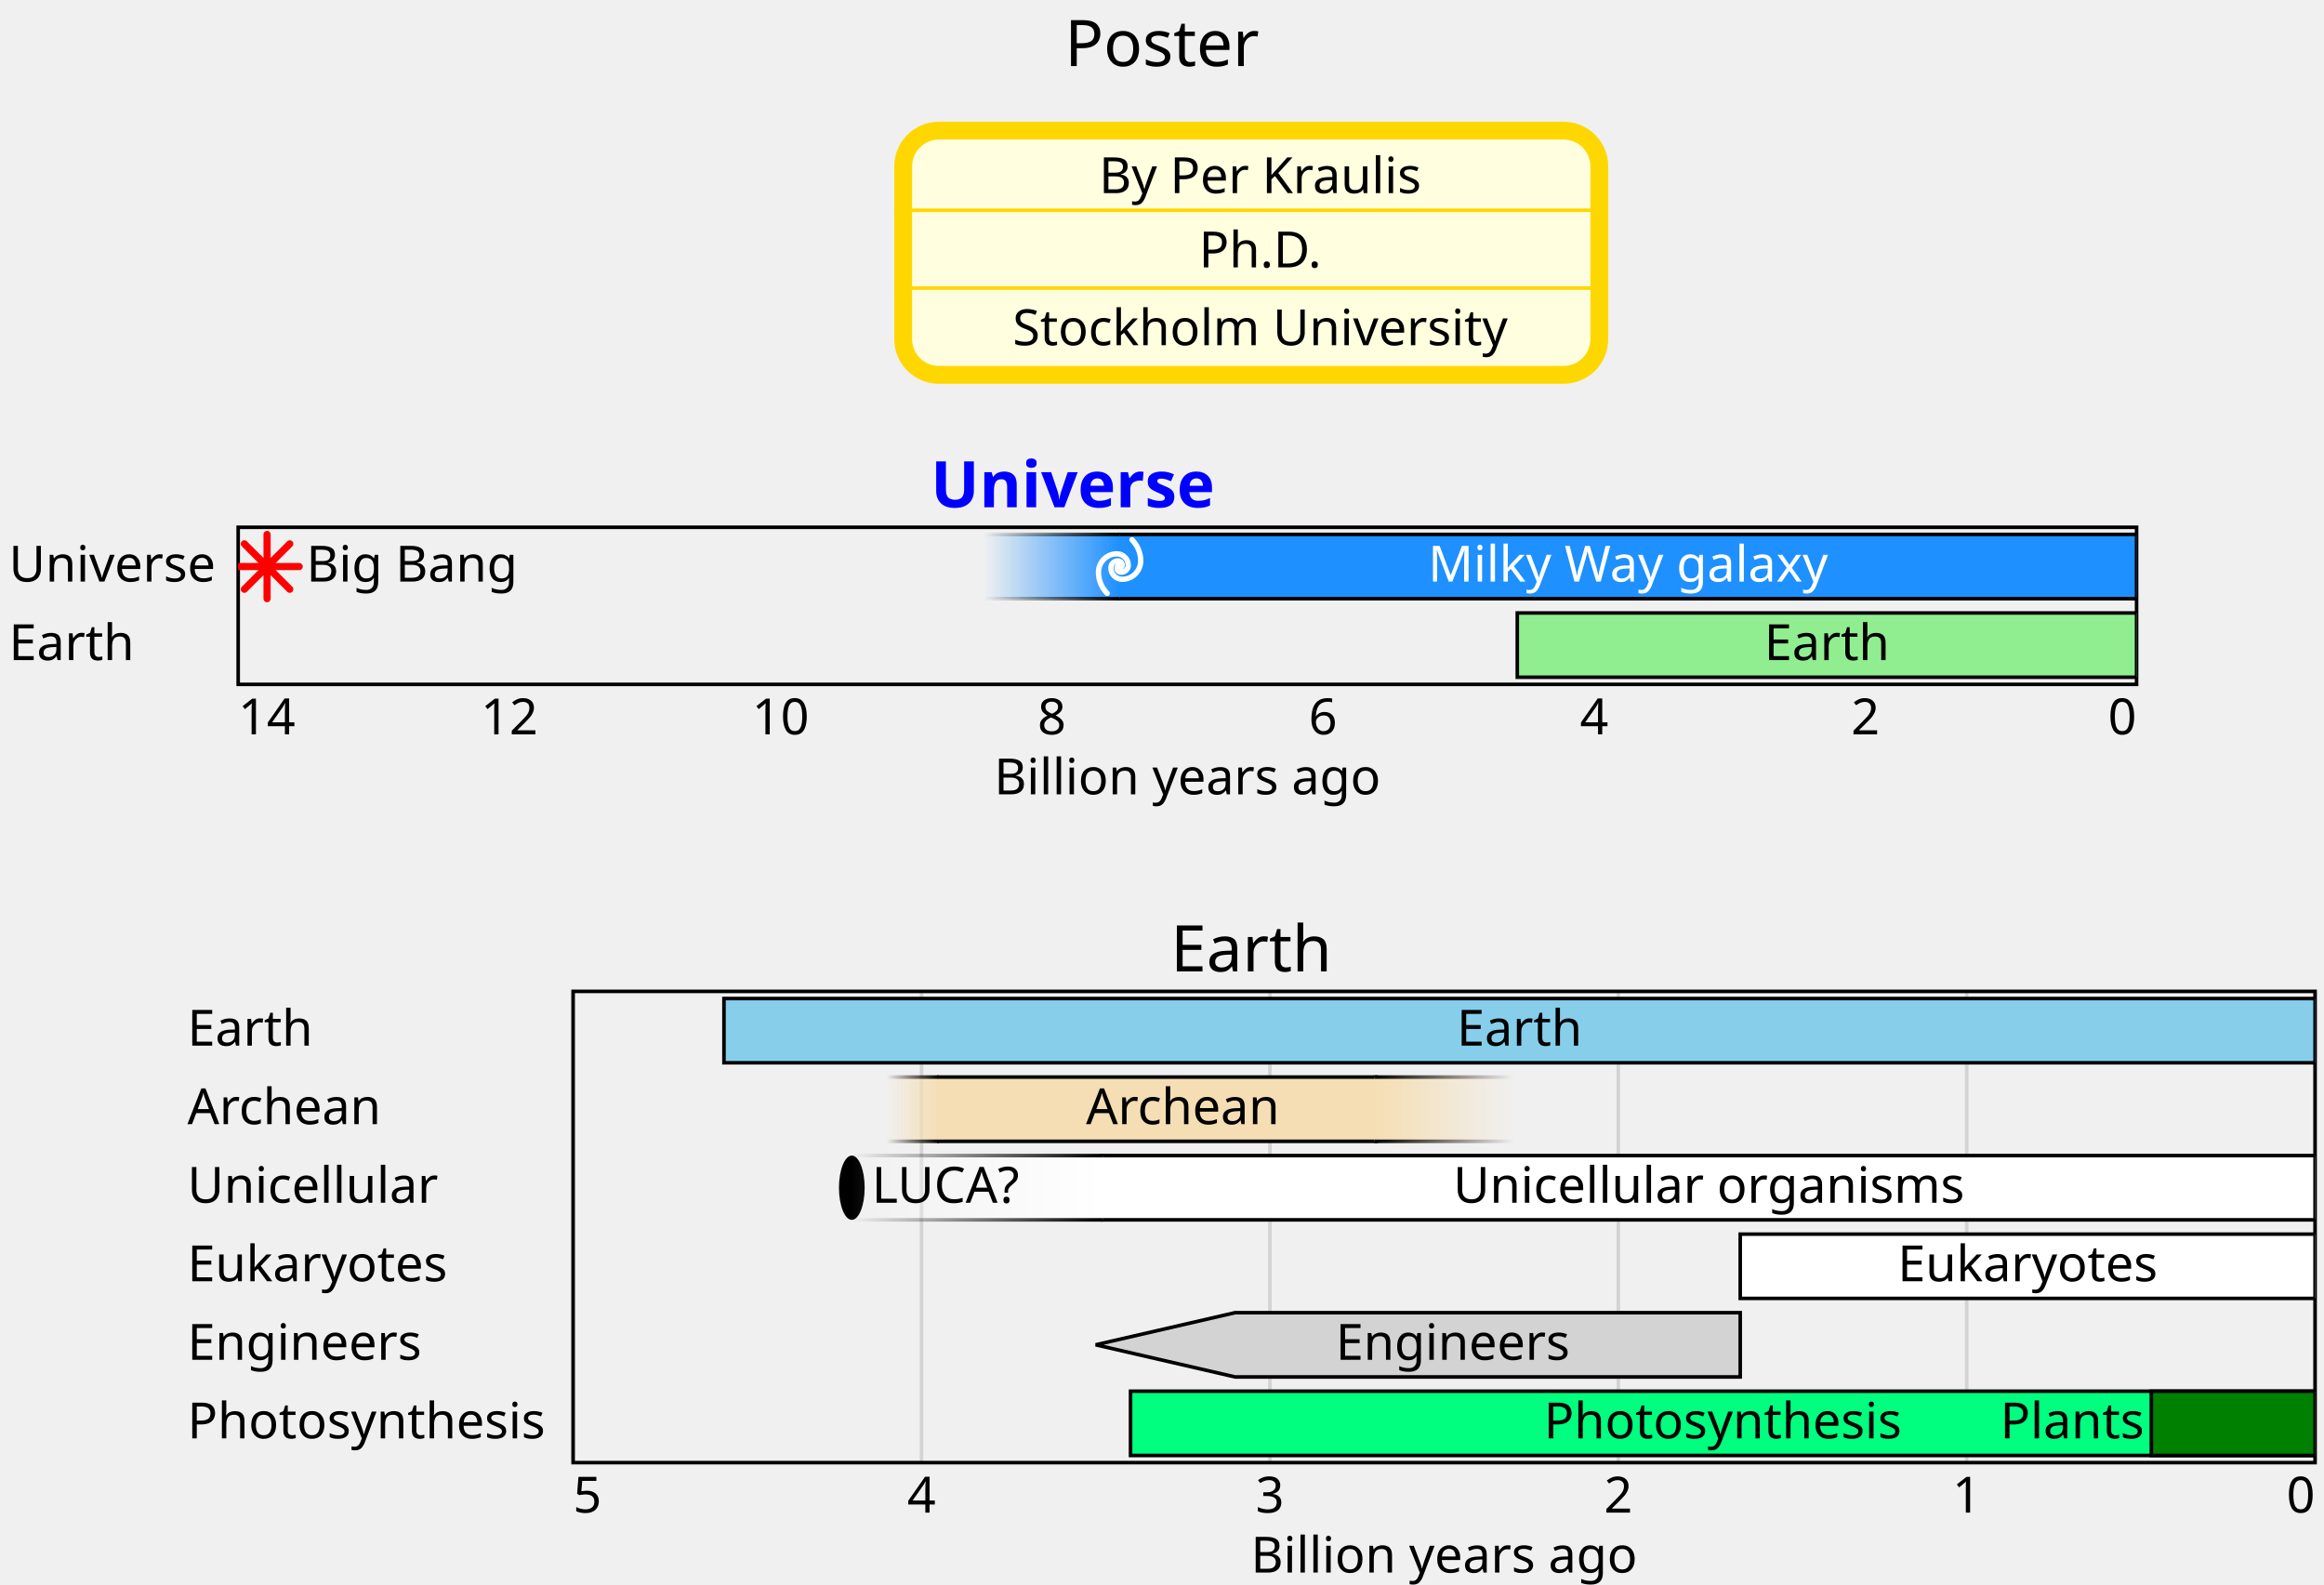
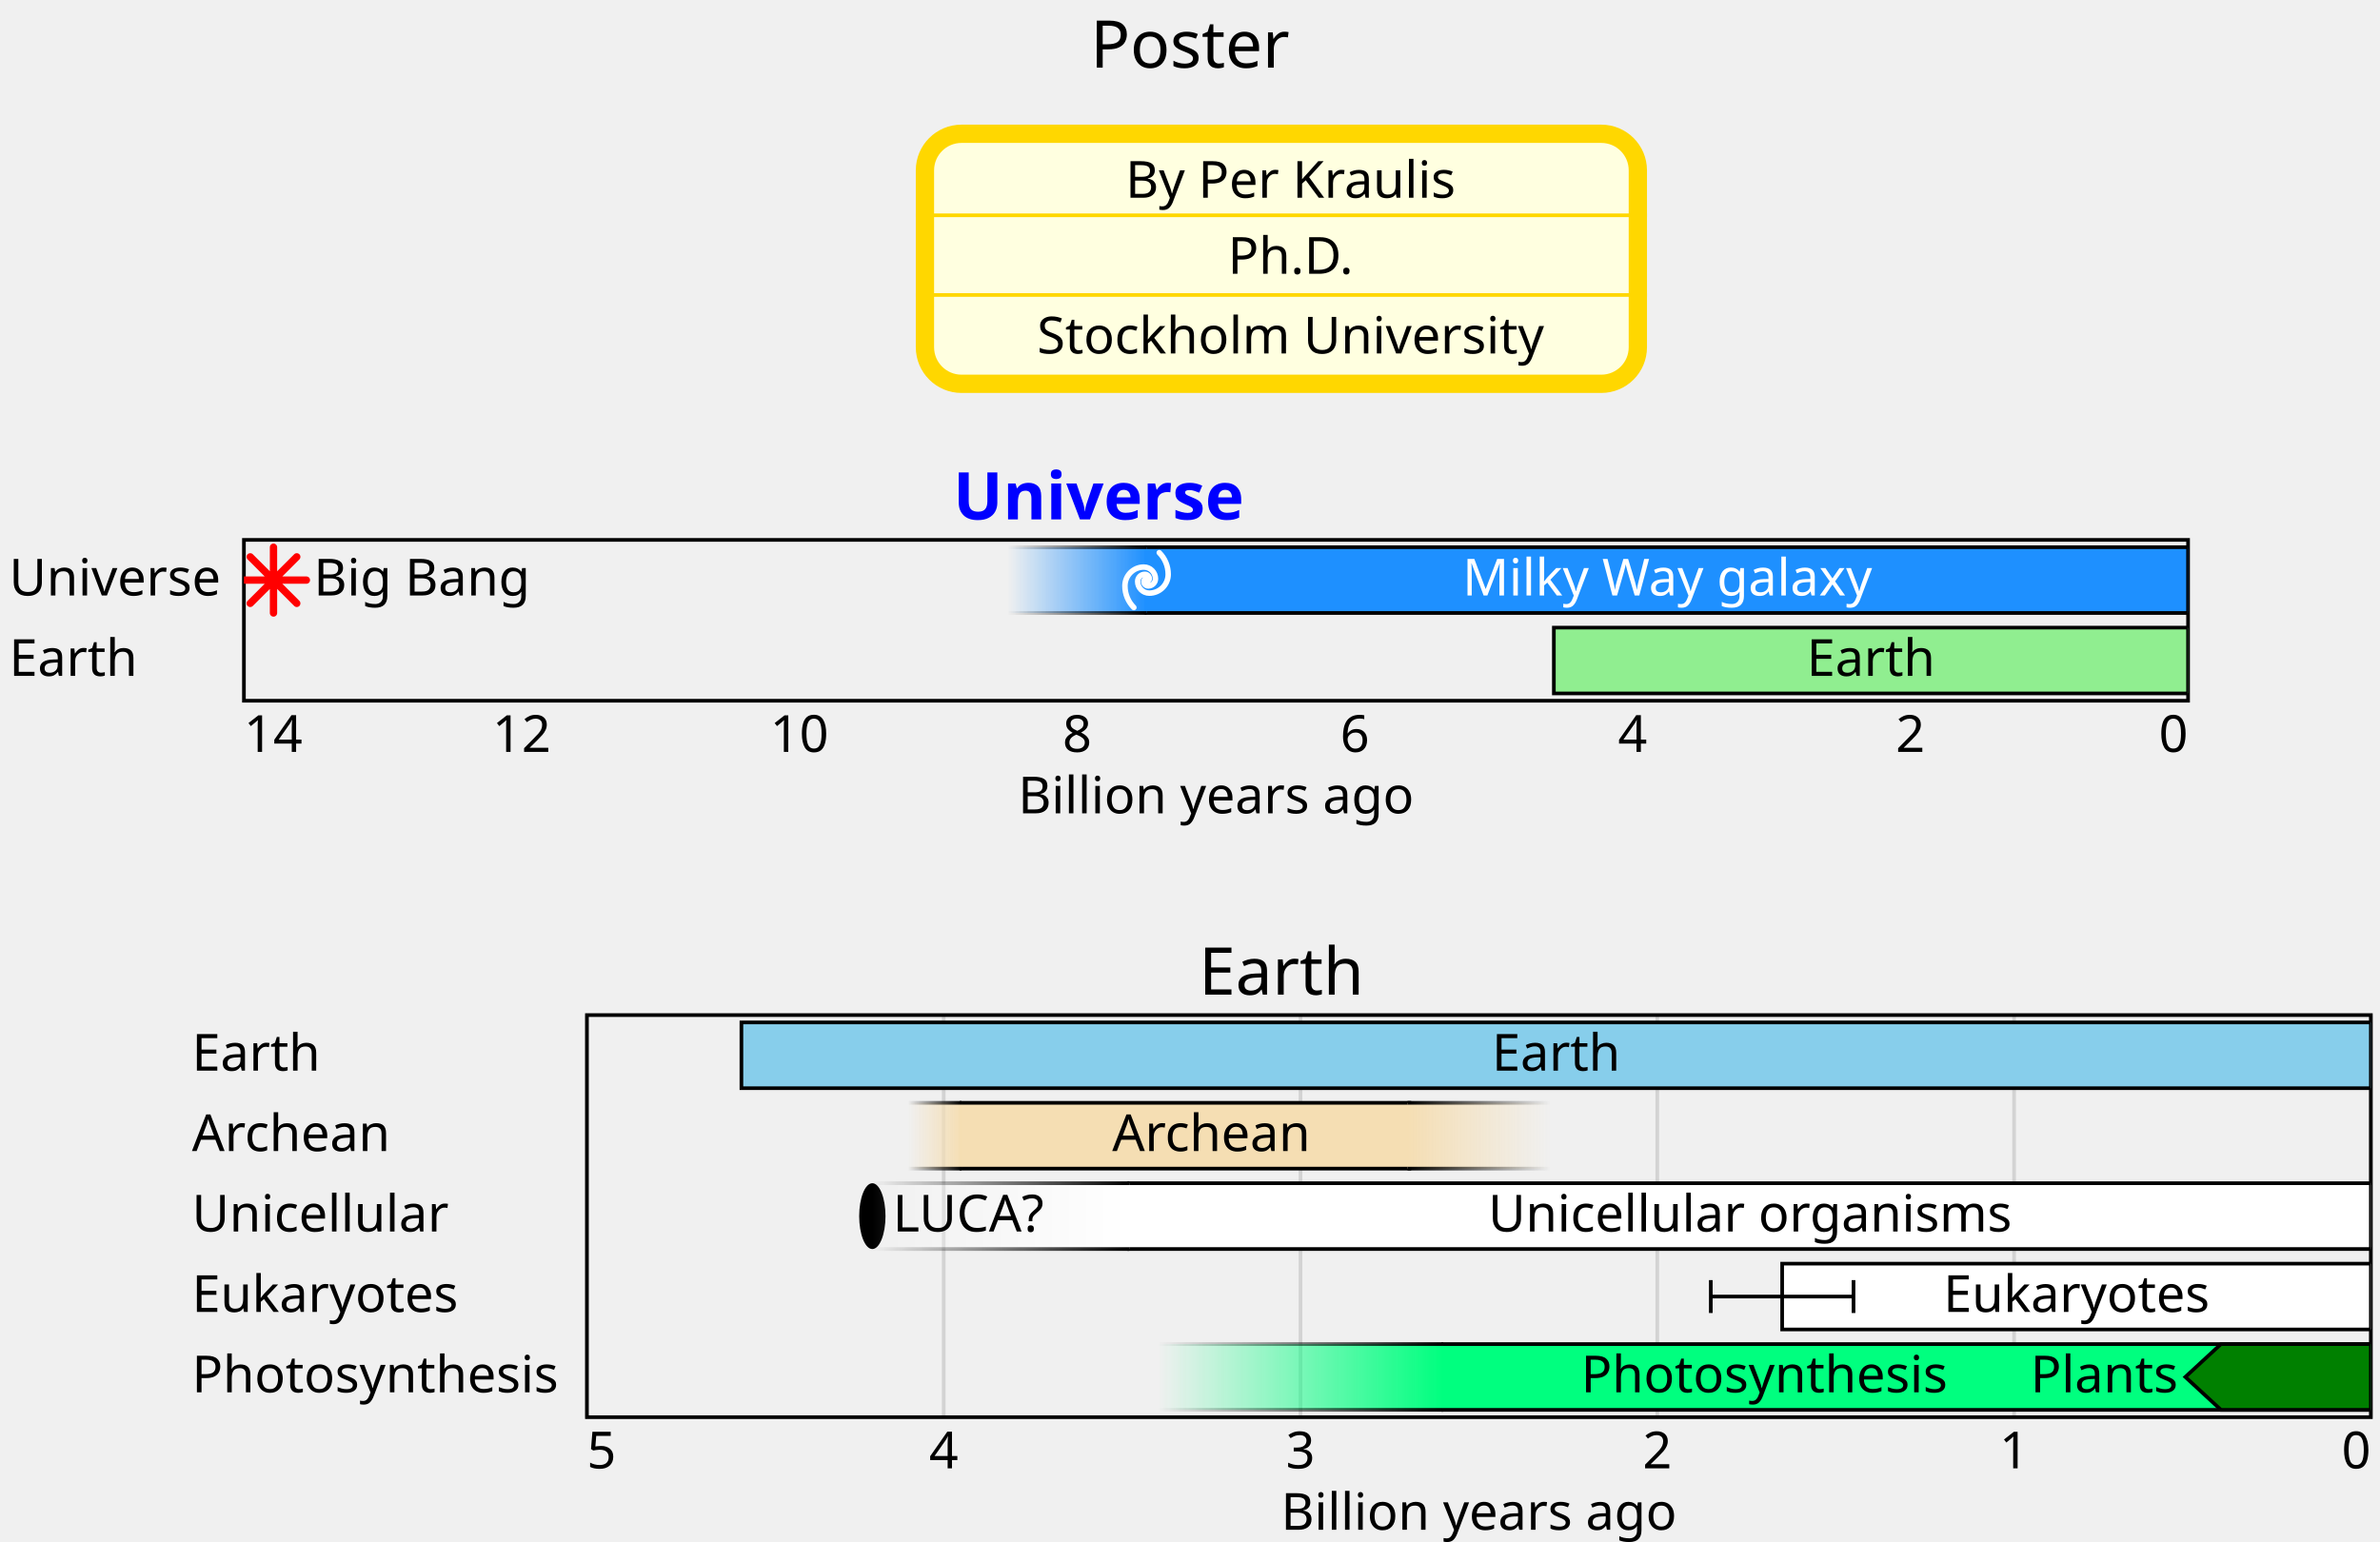
- <svg xmlns="http://www.w3.org/2000/svg" width="651" height="443.8" viewBox="0 0 651 443.8" transform="translate(0.5, 0.5)">
+ <svg xmlns="http://www.w3.org/2000/svg" width="651" height="421.8" viewBox="0 0 651 421.8" transform="translate(0.5, 0.5)">
  <g stroke="black" fill="white" font-family="sans-serif" font-size="14">
    <text x="325" y="18" stroke="none" fill="black" font-size="18" text-anchor="middle">Poster</text>
    <g transform="translate(250, 33.6)">
      <g stroke="black" fill="white" font-family="sans-serif" font-size="14">
        <text x="100" y="18" stroke="none" fill="black" font-size="18" text-anchor="middle">By Per Kraulis</text>
        <rect x="2.5" y="2.5" rx="10" ry="10" width="195" fill="lightyellow" stroke="gold" stroke-width="5" height="68.4" />
        <g stroke="none" fill="black" text-anchor="middle" transform="translate(102.5, 20)">
          <text x="0" y="0">By Per Kraulis</text>
        </g>
        <line x1="0" y1="24.8" x2="200" y2="24.8" stroke="gold" stroke-width="1" />
        <g stroke="none" fill="black" text-anchor="middle" transform="translate(102.5, 40.8)">
          <text x="0" y="0">Ph.D.</text>
        </g>
        <line x1="0" y1="46.6" x2="200" y2="46.6" stroke="gold" stroke-width="1" />
        <g stroke="none" fill="black" text-anchor="middle" transform="translate(102.5, 62.6)">
          <text x="0" y="0">Stockholm University</text>
        </g>
      </g>
    </g>
    <g transform="translate(0, 123.6)">
      <g stroke="black" fill="white" font-family="sans-serif" font-size="14">
        <text x="300" y="18" stroke="none" fill="blue" font-size="18" text-anchor="middle" font-weight="bold">Universe</text>
        <rect x="66.22" y="23.6" width="531.78" height="44" stroke="black" fill="none" stroke-width="1" />
        <g>
          <g text-anchor="middle" stroke="none" fill="black" font-size="14">
            <text x="66.22" y="81.6" text-anchor="start">14</text>
            <text x="142.189" y="81.6">12</text>
            <text x="218.157" y="81.6">10</text>
            <text x="294.126" y="81.6">8</text>
            <text x="370.094" y="81.6">6</text>
            <text x="446.063" y="81.6">4</text>
            <text x="522.031" y="81.6">2</text>
            <text x="598" y="81.6" text-anchor="end">0</text>
            <text x="332.11" y="98.4">Billion years ago</text>
          </g>
        </g>
        <defs>
          <clipPath id="id1">
            <rect x="66.22" y="23.6" width="531.78" height="44" />
          </clipPath>
        </defs>
        <g clip-path="url(#id1)">
          <path d="M 65.311 34.6 h 18 M 74.311 25.6 v 18 M 67.947 28.236 L 80.675 40.964 M 80.675 28.236 L 67.947 40.964" fill="none" stroke="red" stroke-width="2" stroke-linecap="round" />
          <a href="https://en.wikipedia.org/wiki/Milky_Way">
            <g>
              <rect x="312.618" y="25.6" width="285.882" height="18" stroke="none" fill="dodgerblue" />
              <path d="M 312.618 25.6 H 599 m 0 18 H 312.618" stroke="black" />
              <defs>
                <linearGradient id="id2">
                  <stop offset="0" stop-color="dodgerblue" stop-opacity="0" />
                  <stop offset="1" stop-color="dodgerblue" stop-opacity="1" />
                </linearGradient>
                <linearGradient id="id3">
                  <stop offset="0" stop-color="black" stop-opacity="0" />
                  <stop offset="1" stop-color="black" stop-opacity="1" />
                </linearGradient>
              </defs>
              <rect x="275.134" y="25.6" width="37.984" height="18" stroke="none" fill="url(#id2)" />
              <path d="M 275.134 25.6 H 313.118 m 0 18 H 275.134" stroke="url(#id3)" />
              <line x1="598" y1="25.6" x2="598" y2="43.6" stroke="black" />
            </g>
          </a>
          <a>
            <path transform="translate(313.118, 34.6) scale(1.5) translate(-6,-6)" d="M8.316 1a5.553 5.553 0 0 1 1.629 3.94A3.443 3.443 0 0 1 6.5 8.378 2.127 2.127 0 0 1 4.375 6.25 1.315 1.315 0 0 1 5.69 4.936c.45 0 .813.365.812.813a.503.503 0 0 1-.147.355l-.71-.208a.502.502 0 0 0-.147.355c0 .449.363.813.812.813A1.315 1.315 0 0 0 7.625 5.75 2.127 2.127 0 0 0 5.5 3.622 3.443 3.443 0 0 0 2.055 7.06c0 1.538.622 2.93 1.629 3.939" fill="none" stroke="white" stroke-width="1" stroke-linecap="round" />https://en.wikipedia.org/wiki/Milky_Way</a>
          <g>
            <rect x="424.526" y="47.6" width="173.474" height="18" fill="lightgreen" />
          </g>
        </g>
        <g clip-path="url(#id1)" text-anchor="middle" stroke="none" fill="black">
          <text x="85.311" y="38.8" text-anchor="start">Big Bang</text>
          <text x="455.559" y="38.8" fill="white" text-anchor="middle">Milky Way galaxy</text>
          <text x="511.263" y="60.8" fill="black" text-anchor="middle">Earth</text>
        </g>
        <g stroke="none" fill="black">
          <text x="2" y="38.8">Universe</text>
          <text x="2" y="60.8">Earth</text>
        </g>
      </g>
    </g>
    <g transform="translate(50, 253.6)">
      <g stroke="black" fill="white" font-family="sans-serif" font-size="14">
        <text x="300" y="18" stroke="none" fill="black" font-size="18" text-anchor="middle">Earth</text>
-         <path d="M 110.04 23.6 V 155.6 M 207.632 23.6 V 155.6 M 305.224 23.6 V 155.6 M 402.816 23.6 V 155.6 M 500.408 23.6 V 155.6 M 598 23.6 V 155.6" stroke="lightgray" />
-         <rect x="110.04" y="23.6" width="487.96" height="132" stroke="black" fill="none" stroke-width="1" />
+         <path d="M 110.04 23.6 V 133.6 M 207.632 23.6 V 133.6 M 305.224 23.6 V 133.6 M 402.816 23.6 V 133.6 M 500.408 23.6 V 133.6 M 598 23.6 V 133.6" stroke="lightgray" />
+         <rect x="110.04" y="23.6" width="487.96" height="110" stroke="black" fill="none" stroke-width="1" />
        <g>
          <g text-anchor="middle" stroke="none" fill="black" font-size="14">
-             <text x="110.04" y="169.6" text-anchor="start">5</text>
-             <text x="207.632" y="169.6">4</text>
-             <text x="305.224" y="169.6">3</text>
-             <text x="402.816" y="169.6">2</text>
-             <text x="500.408" y="169.6">1</text>
-             <text x="598" y="169.6" text-anchor="end">0</text>
-             <text x="354.02" y="186.4">Billion years ago</text>
+             <text x="110.04" y="147.6" text-anchor="start">5</text>
+             <text x="207.632" y="147.6">4</text>
+             <text x="305.224" y="147.6">3</text>
+             <text x="402.816" y="147.6">2</text>
+             <text x="500.408" y="147.6">1</text>
+             <text x="598" y="147.6" text-anchor="end">0</text>
+             <text x="354.02" y="164.4">Billion years ago</text>
          </g>
        </g>
        <defs>
          <clipPath id="id4">
-             <rect x="110.04" y="23.6" width="487.96" height="132" />
+             <rect x="110.04" y="23.6" width="487.96" height="110" />
          </clipPath>
        </defs>
        <g clip-path="url(#id4)">
          <g>
            <rect x="152.297" y="25.6" width="445.703" height="18" fill="skyblue" />
          </g>
          <g>
            <rect x="212.012" y="47.6" width="122.99" height="18" stroke="none" fill="wheat" />
            <path d="M 212.012 47.6 H 335.502 m 0 18 H 212.012" stroke="black" />
            <defs>
              <linearGradient id="id5">
                <stop offset="0" stop-color="wheat" stop-opacity="0" />
                <stop offset="1" stop-color="wheat" stop-opacity="1" />
              </linearGradient>
              <linearGradient id="id6">
                <stop offset="0" stop-color="black" stop-opacity="0" />
                <stop offset="1" stop-color="black" stop-opacity="1" />
              </linearGradient>
            </defs>
            <rect x="197.873" y="47.6" width="14.639" height="18" stroke="none" fill="url(#id5)" />
            <path d="M 197.873 47.6 H 212.512 m 0 18 H 197.873" stroke="url(#id6)" />
            <defs>
              <linearGradient id="id7">
                <stop offset="0" stop-color="wheat" stop-opacity="1" />
                <stop offset="1" stop-color="wheat" stop-opacity="0" />
              </linearGradient>
              <linearGradient id="id8">
                <stop offset="0" stop-color="black" stop-opacity="1" />
                <stop offset="1" stop-color="black" stop-opacity="0" />
              </linearGradient>
            </defs>
            <rect x="334.502" y="47.6" width="39.037" height="18" stroke="none" fill="url(#id7)" />
            <path d="M 334.502 47.6 H 373.538 m 0 18 H 334.502" stroke="url(#id8)" />
          </g>
          <ellipse cx="188.114" cy="78.6" rx="3.6" ry="9" fill="black" stroke="none" />
          <g>
            <rect x="257.88" y="69.6" width="340.62" height="18" stroke="none" fill="white" />
            <path d="M 257.88 69.6 H 599 m 0 18 H 257.88" stroke="black" />
            <defs>
              <linearGradient id="id9">
                <stop offset="0" stop-color="white" stop-opacity="0" />
                <stop offset="1" stop-color="white" stop-opacity="1" />
              </linearGradient>
              <linearGradient id="id10">
                <stop offset="0" stop-color="black" stop-opacity="0" />
                <stop offset="1" stop-color="black" stop-opacity="1" />
              </linearGradient>
            </defs>
            <rect x="188.114" y="69.6" width="70.266" height="18" stroke="none" fill="url(#id9)" />
            <path d="M 188.114 69.6 H 258.38 m 0 18 H 188.114" stroke="url(#id10)" />
            <line x1="598" y1="69.6" x2="598" y2="87.6" stroke="black" />
          </g>
          <g>
            <rect x="436.973" y="91.6" width="161.027" height="18" fill="white" />
+             <g stroke="black">
+               <path d="M 417.455 96.1 v 9 m 0 -4.5 H 436.973" />
+               <path d="M 456.492 96.1 v 9 m 0 -4.5 H 436.973" />
+             </g>
          </g>
          <g>
-             <path d="M 295.465 113.6 L 256.428 122.6 295.465 131.6 H 436.973 L 436.973 122.6 436.973 113.6 Z" fill="lightgray" />
+             <rect x="343.761" y="113.6" width="254.739" height="18" stroke="none" fill="springgreen" />
+             <path d="M 343.761 113.6 H 599 m 0 18 H 343.761" stroke="black" />
+             <defs>
+               <linearGradient id="id11">
+                 <stop offset="0" stop-color="springgreen" stop-opacity="0" />
+                 <stop offset="1" stop-color="springgreen" stop-opacity="1" />
+               </linearGradient>
+               <linearGradient id="id12">
+                 <stop offset="0" stop-color="black" stop-opacity="0" />
+                 <stop offset="1" stop-color="black" stop-opacity="1" />
+               </linearGradient>
+             </defs>
+             <rect x="266.187" y="113.6" width="78.074" height="18" stroke="none" fill="url(#id11)" />
+             <path d="M 266.187 113.6 H 344.261 m 0 18 H 266.187" stroke="url(#id12)" />
+             <line x1="598" y1="113.6" x2="598" y2="131.6" stroke="black" />
          </g>
          <g>
-             <rect x="266.187" y="135.6" width="331.813" height="18" fill="springgreen" />
-           </g>
-           <g>
-             <rect x="552.132" y="135.6" width="45.868" height="18" fill="green" />
+             <path d="M 557 113.6 L 547.252 122.6 557 131.6 H 598 L 598 122.6 598 113.6 Z" fill="green" />
          </g>
        </g>
        <g clip-path="url(#id4)" text-anchor="middle" stroke="none" fill="black">
          <text x="375.149" y="38.8" fill="black" text-anchor="middle">Earth</text>
          <text x="280.826" y="60.8" fill="black" text-anchor="middle">Archean</text>
          <text x="193.714" y="82.8" text-anchor="start">LUCA?</text>
          <text x="428.19" y="82.8" fill="black" text-anchor="middle">Unicellular organisms</text>
          <text x="517.487" y="104.8" fill="black" text-anchor="middle">Eukaryotes</text>
-           <text x="356.46" y="126.8" fill="black" text-anchor="middle">Engineers</text>
-           <text x="432.094" y="148.8" fill="black" text-anchor="middle">Photosynthesis</text>
-           <text x="550.132" y="148.8" fill="black" text-anchor="end">Plants</text>
+           <text x="432.094" y="126.8" fill="black" text-anchor="middle">Photosynthesis</text>
+           <text x="545.252" y="126.8" fill="black" text-anchor="end">Plants</text>
        </g>
        <g stroke="none" fill="black">
          <text x="2" y="38.8">Earth</text>
          <text x="2" y="60.8">Archean</text>
          <text x="2" y="82.8">Unicellular</text>
          <text x="2" y="104.8">Eukaryotes</text>
-           <text x="2" y="126.8">Engineers</text>
-           <text x="2" y="148.8">Photosynthesis</text>
+           <text x="2" y="126.8">Photosynthesis</text>
        </g>
      </g>
    </g>
  </g>
</svg>
